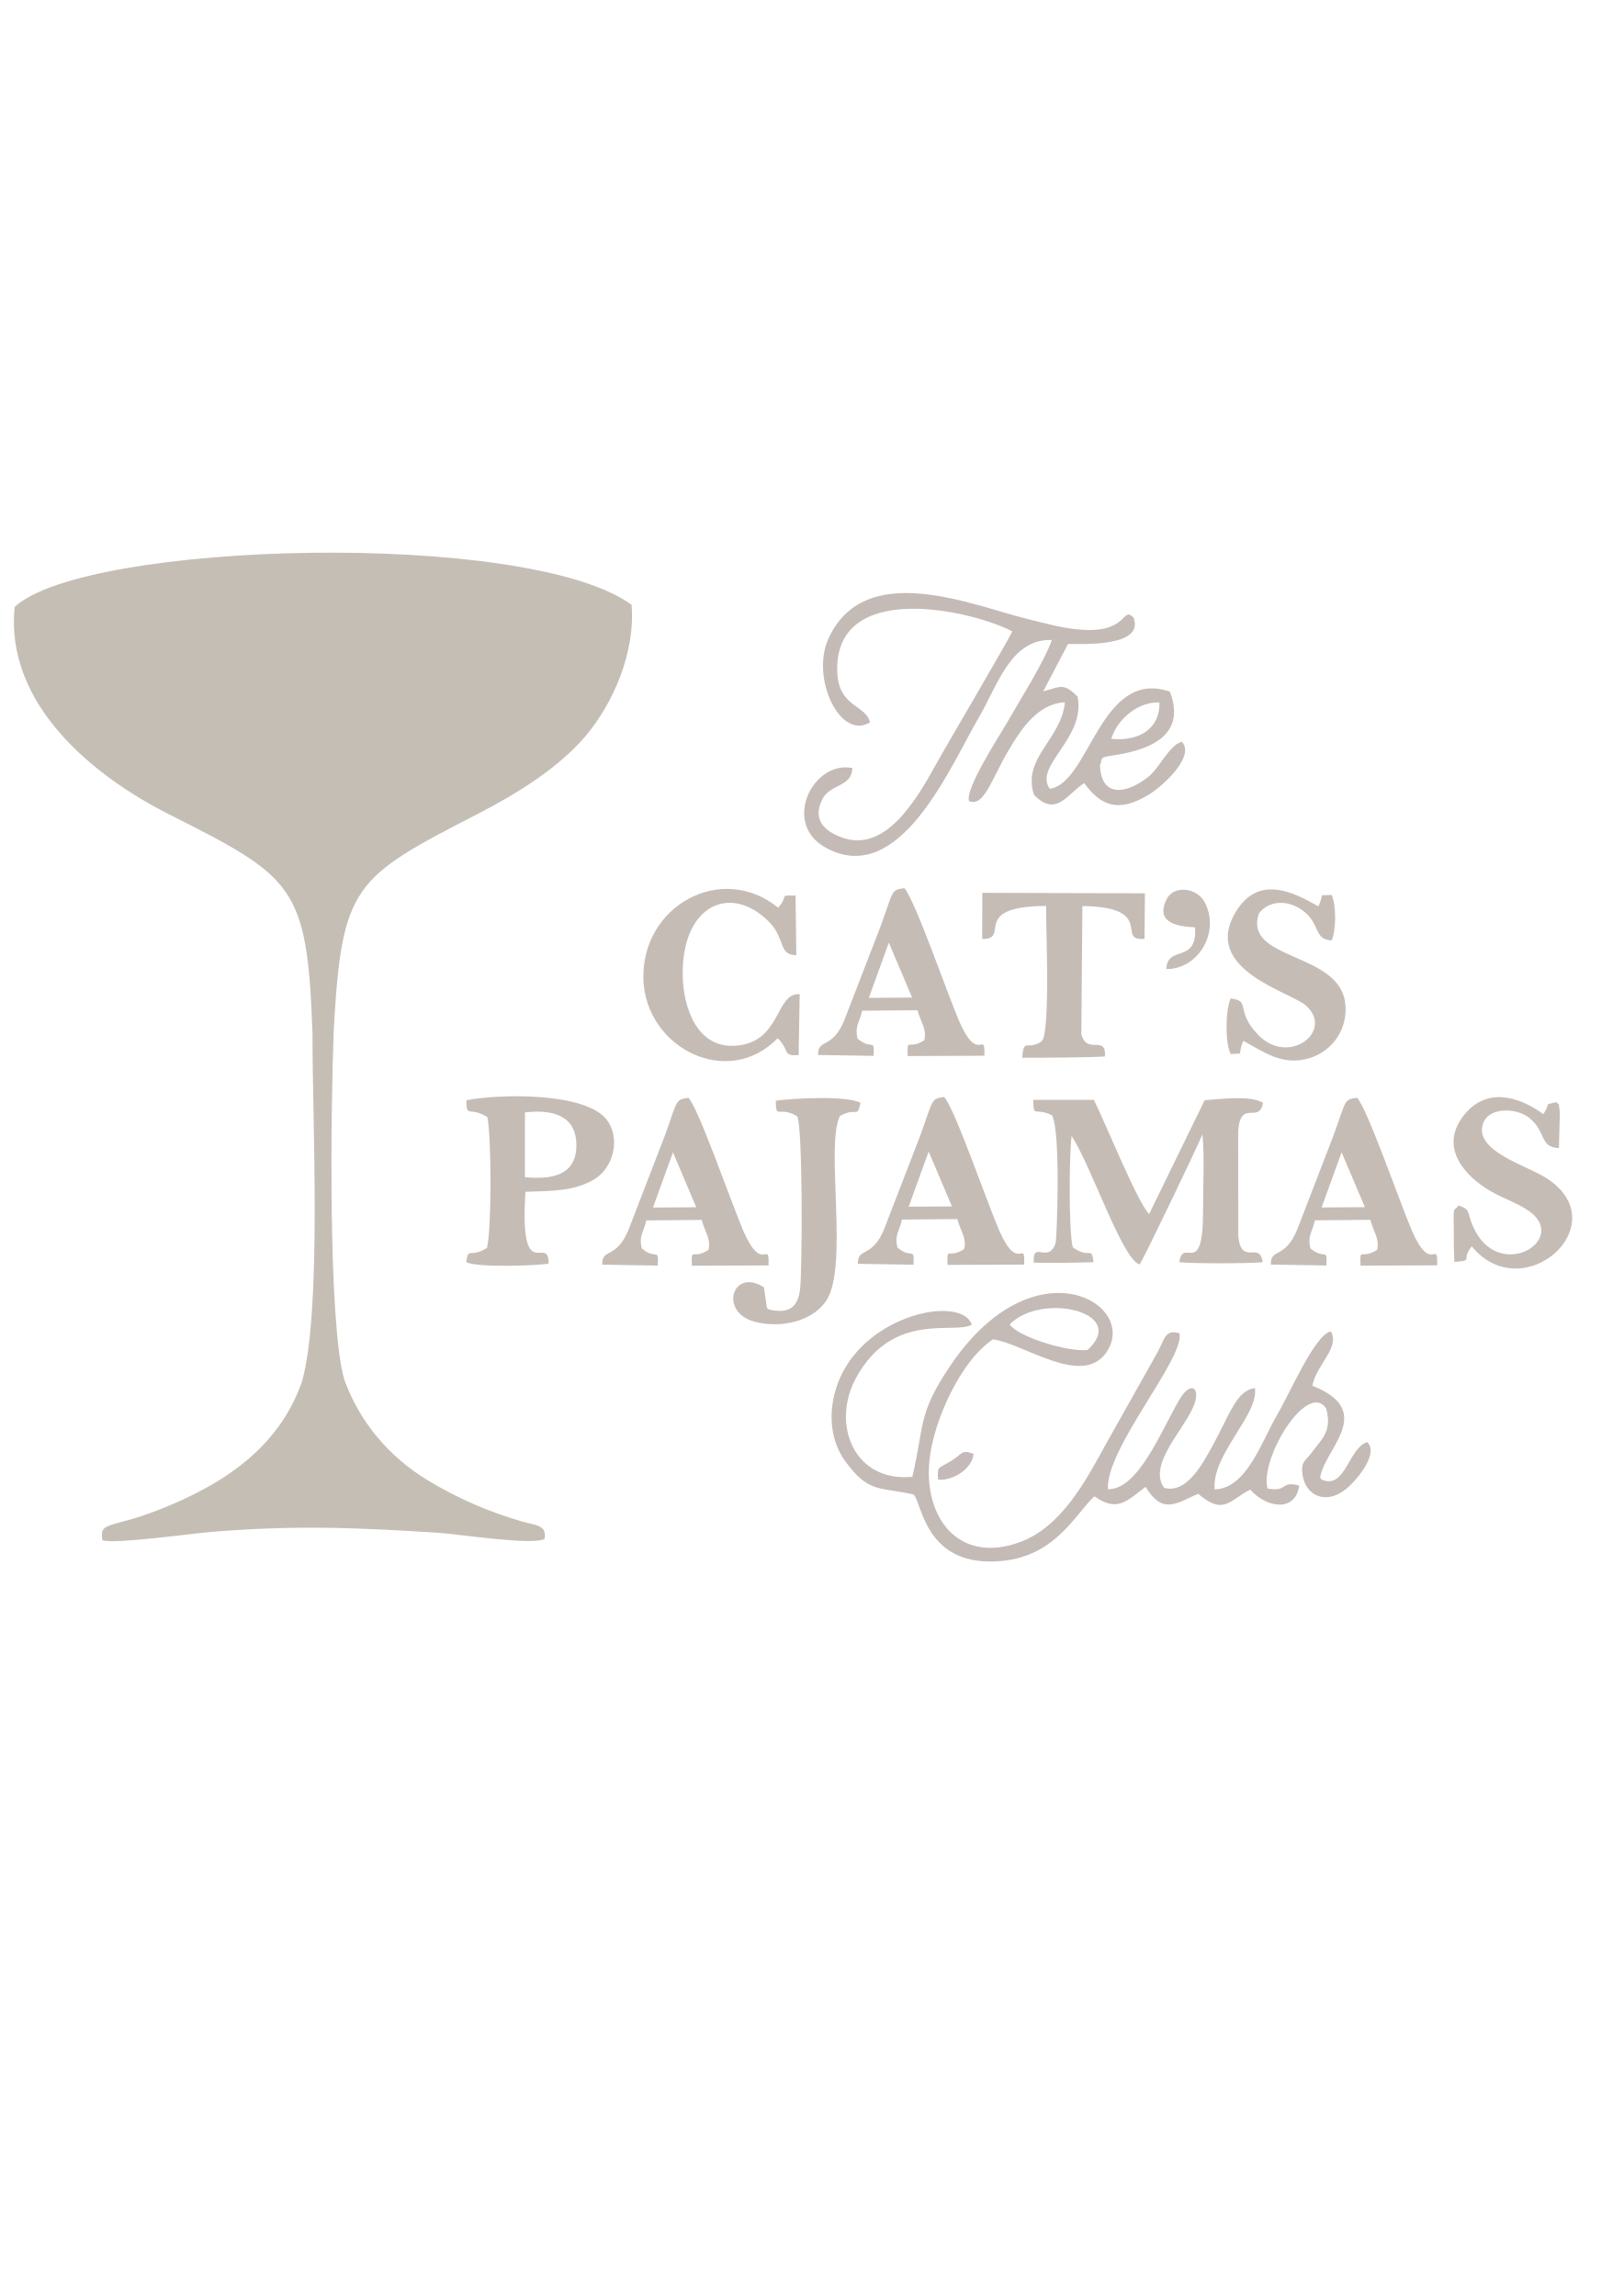
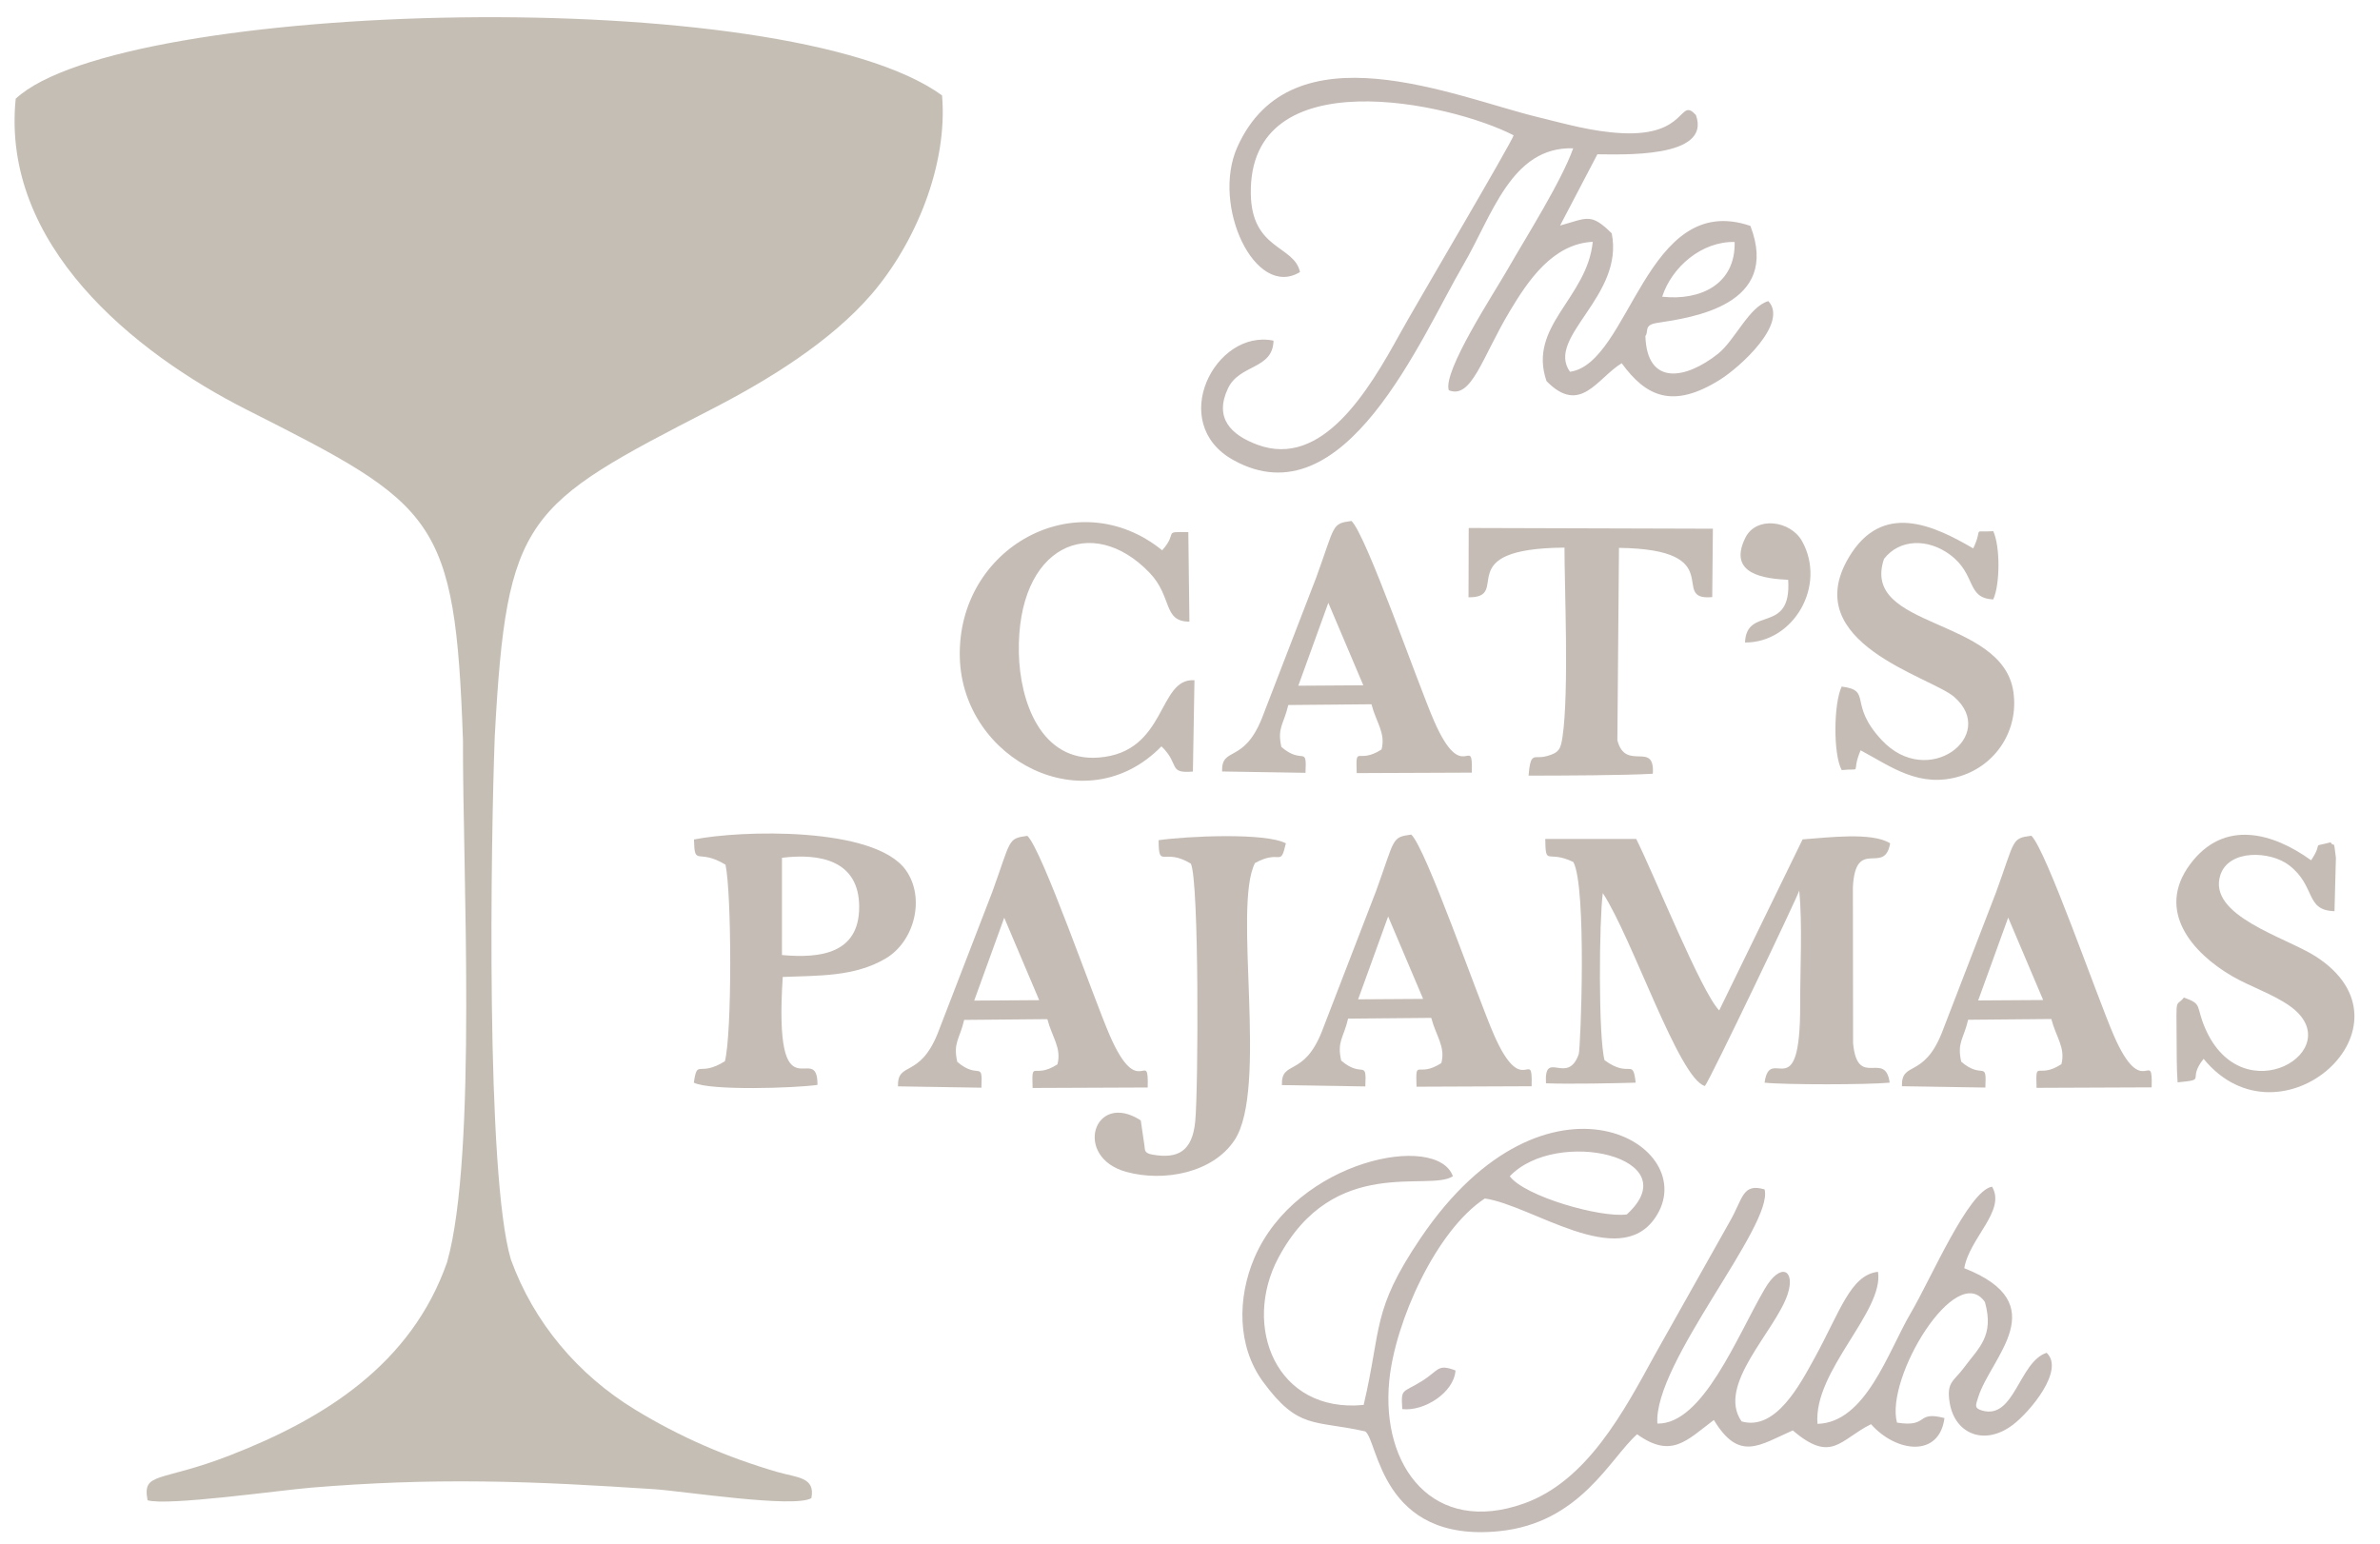
- <svg xmlns="http://www.w3.org/2000/svg" xml:space="preserve" width="210mm" height="297mm" version="1.1" style="shape-rendering:geometricPrecision; text-rendering:geometricPrecision; image-rendering:optimizeQuality; fill-rule:evenodd; clip-rule:evenodd" viewBox="0 0 21000 29700">
+ <svg xmlns="http://www.w3.org/2000/svg" xml:space="preserve" width="205mm" height="133mm" version="1.1" style="shape-rendering:geometricPrecision; text-rendering:geometricPrecision; image-rendering:optimizeQuality; fill-rule:evenodd; clip-rule:evenodd" viewBox="0 0 20500 13300">
  <defs>
    <style type="text/css">
   
    .fil3 {fill:none}
    .fil1 {fill:#C4BAB6}
    .fil4 {fill:#C4BAB9}
    .fil2 {fill:#C5BCB5}
    .fil0 {fill:#C5BEB4}
   
  </style>
  </defs>
  <g id="Слой_x0020_1">
-     <path class="fil0" d="M189.31 7851.4c-127.06,1254.77 1010.18,2183.76 1991.85,2679.87 1626.34,821.91 1794.37,921.27 1860.76,2851.34 -5.07,1046.82 125.61,3562.9 -136.83,4490.96 -307.9,878.54 -1055.01,1347.1 -1870.39,1664.13 -605.12,235.29 -756.17,137.84 -709.61,387.08 173.51,50.42 1141.7,-86.9 1409.54,-108.9 505.24,-41.51 969.16,-58.91 1476.6,-53.11 510.93,5.82 967.54,33.49 1474.75,66.22 248.77,16.05 1208.3,166 1356.66,77.26 36.47,-183.38 -125.33,-176.28 -292.26,-225.02 -435.33,-127.11 -839.66,-301.19 -1229.53,-539.61 -489.64,-299.42 -869.38,-747.89 -1066.3,-1290.8 -217.37,-732.4 -173.09,-3607.23 -138.69,-4512.15 102.86,-1897.25 259.13,-1984.29 1873.95,-2816.12 487.37,-251.07 1020.05,-579.8 1370.37,-986.17 378.44,-438.98 659.22,-1113.19 608.25,-1713.17 -1341.72,-980.24 -7070.96,-822.16 -7979.12,28.19z" />
-     <path class="fil1" d="M13058.47 17133.45c403.29,-424.15 1547.95,-163.22 1007.65,328.98 -224.43,31.2 -879.41,-155.48 -1007.65,-328.98zm-1258.65 1969.79c-753.54,73.85 -1049.98,-677.15 -733.9,-1268.79 477.2,-893.22 1296.62,-563.43 1502.5,-701.21 -135.23,-378.8 -1346.96,-142.84 -1709.4,702.49 -146.77,342.35 -151.51,761.29 75.59,1069.95 304.63,413.98 437.28,326.02 878.48,425.53 112.87,76.31 130.46,963.15 1154.73,859.54 696.94,-70.49 951.82,-624.71 1187.23,-834.86 295.62,211.42 424.1,56.24 661.23,-123.05 219.21,362.83 392.03,216.02 680,90.03 335.56,287.76 407.31,77.95 673.75,-53.66 216.53,244.04 587.73,290.67 632.63,-52.75 -252.31,-65.43 -129.29,83.59 -409.05,39.33 -103.67,-386.51 510.63,-1396.03 757.53,-1038.85 82.94,294.44 -55.79,395.91 -180.29,565.08 -87.8,119.3 -153.46,121.36 -123.03,303.99 44.82,268.95 301.28,373.19 544.35,188.18 148.92,-113.34 448.48,-472.29 290.22,-619.89 -237.67,77.31 -276.08,577.49 -554.46,497.67 -71.47,-20.49 -56.8,-45 -34.56,-115.67 109.09,-346.45 662.64,-802.85 -120.16,-1110.64 44.53,-262.25 361.93,-495.68 239.17,-702.49 -203.06,34.53 -524.36,789.83 -699.47,1087.36 -195.41,331.98 -386.78,944.58 -803.99,955.86 -38.23,-454.18 575.02,-969.31 521.04,-1309.83 -237.67,26.67 -326.49,344.31 -547.16,744.56 -124.46,225.77 -333.81,628.93 -627.8,544.11 -219.1,-313.82 291.95,-777.01 396.94,-1096.05 68.77,-209.1 -59.84,-281.35 -198.22,-44.03 -240.59,412.45 -532.36,1165.46 -924.04,1158.94 -35.98,-521.65 1005.75,-1709.92 923.42,-2017.38 -190.96,-56.24 -186.57,78.2 -294.25,267.29l-651.23 1158.08c-267.74,489.75 -583.09,1085.12 -1124.32,1279.33 -782.7,280.91 -1235.6,-314.56 -1163.06,-1055.83 49.81,-508.92 403.38,-1295.64 823.22,-1570.61 403.71,56.88 1150.15,622.68 1464.68,169.97 433.08,-623.31 -928.25,-1442.36 -2018.49,172.37 -422.88,626.32 -332.75,768.84 -489.83,1435.93z" />
-     <path class="fil1" d="M14371.15 9556.9c83.67,-257.91 341.85,-477.76 624.15,-471.69 8.92,363.48 -293.35,508.08 -624.15,471.69zm-3119.58 -212.58c-50.12,-231.98 -415.91,-188.73 -423.82,-673.12 -19.12,-1170.62 1725.95,-783.47 2263.92,-504.69 -15.48,60 -856.03,1484.78 -979.69,1709.66 -268.7,488.66 -668.61,1161.5 -1225.82,956.32 -229.67,-84.52 -375.46,-230.61 -255.38,-485.35 99.67,-211.42 386.49,-160.7 392.67,-411.69 -501.83,-103.97 -919.34,708.7 -347.69,1027.58 962.11,536.69 1619.07,-1059.96 1981.27,-1678.04 250.61,-427.61 413.41,-1022.56 947.92,-1006.67 -104.33,290.26 -403.61,760.79 -568.51,1048.91 -114.56,200.08 -556.38,872.33 -503.25,1035.57 196.24,77.88 283.2,-275.34 523.39,-678.2 161.68,-271.17 373.61,-583.03 716.49,-600.7 -47.26,485.66 -561.72,724.23 -398.3,1199.8 291.47,297.8 436.09,-24.83 647.72,-153.89 209.44,287.71 439.52,396.11 845.03,142.82 178.03,-111.21 592.22,-489.38 418.09,-677.67 -166.26,46.63 -286.87,336.36 -432.99,452.96 -275.48,219.72 -612.93,282.61 -626.16,-152.91 31.67,-36.92 -18.92,-94.35 100.29,-112.39 305.94,-46.37 1065.98,-152.77 804.28,-835.66 -901.45,-308.58 -1036.18,1185.44 -1554.12,1256.56 -212.76,-299.24 469.17,-650.32 359.47,-1192.74 -181.3,-179.56 -212.36,-130.26 -444.62,-66.99l321.29 -613.87c191.44,-0.24 987.01,40.72 848.43,-338.28 -146.85,-159.96 -66.19,185.64 -639.06,156.28 -256.09,-13.13 -482.47,-79.61 -727.7,-139.52 -714.09,-174.39 -2113.82,-787.04 -2582.84,259.15 -226.02,504.08 153.12,1312.67 539.69,1076.77z" />
-     <path class="fil2" d="M13605.83 14426.51c117.39,214.38 62.53,1609.92 46.54,1655.32 -96.71,274.56 -300.04,-46.85 -282.04,250.81 181.89,7.97 611.86,-0.22 772.76,-5.48 -26.78,-220.37 -45.57,-30.71 -268.4,-193.4 -54.55,-206.42 -46.49,-1203.47 -15.01,-1439.53 253.91,386.54 656.04,1599.79 879.32,1661.81 42.28,-47.91 804.66,-1642.31 812.84,-1684.25 28.24,296.07 7.23,676.32 7.94,982.38 2.14,909.77 -260.5,332.28 -306.62,672.99 171.49,19.07 893.04,18.32 1077.37,0 -37.73,-284.35 -277.73,59.78 -315.02,-339.72l-1.7 -1343.27c22.21,-439.23 272.37,-97.03 320.86,-378.2 -153.08,-100.33 -546.73,-48.87 -754.15,-34.4l-718.32 1473.32c-156.38,-161.05 -564.42,-1178.41 -714.62,-1477.15l-783.68 0c4.31,244.11 16.92,89.37 241.93,198.77z" />
-     <path class="fil2" d="M6789.56 14390.12c333.54,-41.18 664.65,26.02 664.97,423.09 0.34,401.65 -332.88,444.88 -665.09,414.67l0.12 -837.76zm-486.45 59.4c53.51,247.84 56.9,1457.47 -5.34,1693.44 -227.33,141.23 -236.47,-26.43 -267.48,184.2 138.8,70.83 870.99,47.17 1065.08,19.33 1.84,-399.66 -379.81,316.64 -299.27,-929.78 304.82,-12.71 619.74,0.06 888.38,-160.24 247.33,-147.59 341.79,-522.03 171.5,-760.6 -270.13,-378.43 -1427.72,-343.15 -1824.36,-263.44 5.87,241.85 31.02,70.95 271.49,217.09z" />
-     <path class="fil2" d="M10058.1 13430.12c161.73,154.25 51.91,235.65 270.97,217.03l13.44 -786.27c-318.81,-23.47 -233.14,620.16 -824.46,665.76 -501.41,38.67 -679.75,-487.84 -688.11,-901.1 -18.71,-925.72 629,-1207.59 1125.56,-690.99 199.33,207.37 112.27,421.01 343.46,421.39l-9.43 -771.37c-230.32,-2.24 -81.13,-3.68 -225.23,156.7 -732.11,-593.99 -1770.45,-25.54 -1742.82,926.91 25.45,877.87 1083.96,1430.68 1736.62,761.94z" />
-     <path class="fil2" d="M15917.36 12915.2c-69.65,144.36 -74.45,582.77 0,719.31 192.94,-18.97 73.52,43.78 162.81,-170.32 261.21,139.35 507.86,331.18 858.59,222.68 306.89,-94.95 504.89,-395.19 457.62,-725.29 -93.12,-650.18 -1321.12,-537.88 -1114.38,-1146.51 134.17,-172.75 377.57,-176.9 567.55,-36.36 231.71,171.39 137.4,374.68 373.18,385.76 59.29,-129.68 60.72,-456.61 0,-587.91 -193.5,13.74 -81.12,-43.02 -172.39,148.47 -337.39,-196.68 -782.68,-409.72 -1071.78,77.44 -438.6,739.05 706.13,1026.73 907.77,1201.84 381.07,330.96 -224.5,802.1 -625.11,371.04 -293.16,-315.45 -75.97,-425.77 -343.86,-460.15z" />
-     <path class="fil2" d="M18864.97 15593.87c-70.17,89.42 -66.04,-27.43 -62.74,354.74 1.13,130.11 -0.89,245.22 8.51,375.92 262.37,-25.57 75.78,-17.32 223.95,-202.5 662.14,810.22 1895.93,-289.68 962.1,-884.47 -255.74,-162.89 -929.91,-348.56 -818.2,-697.71 72.27,-225.89 432.97,-209.32 593.87,-84.23 232.69,180.94 133.77,387.69 389.68,394.36l12.11 -459.89c-20.51,-179.04 -13.44,-78.96 -45.71,-133.19 -182.61,48.66 -52.18,-18.66 -167.74,154.81 -325,-235.02 -749.95,-359.95 -1042.77,34.77 -296.7,399.93 18.85,763.19 360.93,962.44 159.27,92.76 349.26,152.4 498.33,258.11 525.71,372.8 -409.59,944.39 -731.36,186.26 -81.49,-192.03 -18,-200.62 -180.96,-259.42z" />
-     <path class="fil2" d="M12010.73 14895.52l301.22 710.16 -559.73 3.69 258.51 -713.85zm-915.17 1452.62l718.56 11.57c11.71,-245.01 -21.69,-63.28 -207.95,-222.78 -37.11,-167.43 20.59,-193.32 59.67,-361.23l716.39 -6.49c40.4,155.99 124.13,248.18 86.78,389.27 -209.32,134.8 -221.9,-53.5 -213.88,203.63l991.32 -4.08c10.28,-355.92 -74.98,129.56 -325.77,-446.69 -143.28,-329.16 -584.17,-1603.48 -710.84,-1721.17 -173.41,23.71 -137.21,30.27 -303.1,486.28l-469 1215.51c-158.06,392.82 -348.28,236.39 -342.18,456.18z" />
-     <path class="fil2" d="M10311.57 14440.75c71.25,149.3 64.67,1943.37 37.42,2221.02 -25.06,255.22 -147.71,324.17 -367.08,285.49 -73.97,-13.04 -64.12,-37.95 -70.33,-78.71l-31.62 -216.32c-402.95,-259.72 -587.82,317.4 -123.36,443.9 323.29,88.02 743.45,8.59 930.55,-273 293.76,-442.16 -17.06,-2015.02 176.83,-2387.93 225.07,-123.76 215.8,44.65 265.83,-169.23 -172.97,-94.93 -862.57,-61.77 -1096.13,-27.37 1.18,256.02 41.72,57.83 277.89,202.15z" />
-     <path class="fil2" d="M12702.95 12146.13c381.03,5.16 -172.34,-420.26 826.71,-427.83 -1.3,307.42 40.83,1240.68 -16.89,1629.53 -15.28,102.91 -28.73,136.99 -131.57,165.22 -83.2,22.83 -105.95,-4.01 -130.42,26.13 -15.38,18.97 -23.66,58.67 -30.44,143.21 287.03,-0.21 841.08,-2.43 1070.06,-16.25 19.3,-288.92 -234.62,-13.96 -305.24,-288.55l13.87 -1657.16c961.1,12.17 421.77,459.8 803.3,424.03l5.5 -589.07 -2103.08 -6.26 -1.8 597z" />
-     <path class="fil3" d="M6789.44 15227.88c332.21,30.21 665.43,-13.02 665.09,-414.67 -0.32,-397.07 -331.43,-464.27 -664.97,-423.09l-0.12 837.76z" />
-     <path class="fil3" d="M13058.47 17133.45c128.24,173.49 783.22,360.18 1007.65,328.99 540.3,-492.21 -604.36,-753.14 -1007.65,-328.99z" />
-     <path class="fil2" d="M15456.41 11995.65c30.95,478.06 -359.14,218.89 -371.88,540.02 419.83,2.16 705.11,-491.22 490.88,-874 -98.78,-176.51 -394.59,-218.53 -488.41,-27.45 -155.85,317.41 172.74,351.47 369.41,361.43z" />
-     <path class="fil3" d="M17081.47 15606.15l554.42 2.38c-35.86,-175.65 -184.34,-596.12 -286.85,-695.77l-267.57 693.39z" />
-     <path class="fil3" d="M11227.3 12921.55l553.65 0.12c-60.89,-214.89 -155.15,-529.66 -284.95,-676.07l-268.7 675.95z" />
-     <polygon class="fil3" points="11752.22,15609.37 12311.95,15605.68 12010.73,14895.52 " />
-     <polygon class="fil3" points="8436.56,15606.83 8997.5,15607.51 8731.77,14922.54 " />
-     <path class="fil3" d="M14371.15 9556.9c330.8,36.39 633.07,-108.21 624.15,-471.68 -282.3,-6.08 -540.48,213.77 -624.15,471.68z" />
-     <path class="fil4" d="M12132.51 19139.24c186.43,21.59 445.09,-140.71 458.51,-332.69 -157.17,-59.6 -138.71,-3.03 -289.95,91.6 -169.46,106.04 -180.37,56.96 -168.56,241.09z" />
-     <path class="fil2" d="M11495.57 12193.95l301.21 710.16 -559.73 3.69 258.52 -713.85zm-915.17 1452.62l718.55 11.57c11.72,-245.01 -21.69,-63.28 -207.95,-222.78 -37.1,-167.43 20.6,-193.32 59.67,-361.23l716.4 -6.49c40.4,155.99 124.12,248.18 86.78,389.27 -209.33,134.8 -221.9,-53.5 -213.88,203.63l991.31 -4.08c10.29,-355.92 -74.97,129.56 -325.77,-446.69 -143.28,-329.16 -584.16,-1603.48 -710.83,-1721.17 -173.41,23.71 -137.21,30.27 -303.1,486.28l-469.01 1215.51c-158.05,392.82 -348.27,236.39 -342.17,456.18z" />
-     <path class="fil2" d="M17351.46 14905.26l301.21 710.16 -559.73 3.68 258.52 -713.84zm-915.18 1452.61l718.56 11.58c11.72,-245.01 -21.69,-63.29 -207.95,-222.78 -37.1,-167.43 20.6,-193.33 59.67,-361.23l716.4 -6.49c40.4,155.98 124.12,248.18 86.77,389.26 -209.32,134.8 -221.89,-53.5 -213.87,203.63l991.31 -4.08c10.29,-355.92 -74.97,129.56 -325.77,-446.69 -143.28,-329.16 -584.16,-1603.47 -710.84,-1721.16 -173.4,23.71 -137.2,30.27 -303.1,486.28l-469 1215.5c-158.05,392.83 -348.27,236.4 -342.18,456.18z" />
-     <path class="fil2" d="M8703.85 14906.42l301.22 710.16 -559.73 3.69 258.51 -713.85zm-915.17 1452.62l718.56 11.57c11.72,-245.01 -21.69,-63.28 -207.95,-222.78 -37.11,-167.43 20.59,-193.32 59.67,-361.23l716.4 -6.49c40.4,155.99 124.12,248.18 86.77,389.27 -209.32,134.8 -221.9,-53.5 -213.88,203.63l991.32 -4.08c10.28,-355.92 -74.98,129.56 -325.77,-446.7 -143.28,-329.15 -584.16,-1603.47 -710.84,-1721.16 -173.41,23.71 -137.21,30.27 -303.1,486.28l-469 1215.51c-158.06,392.82 -348.28,236.39 -342.18,456.18z" />
+     <g id="_1728988401600">
+       <path class="fil0" d="M135.27 850.48c-127.06,1254.77 1010.18,2183.76 1991.85,2679.87 1626.34,821.91 1794.37,921.27 1860.76,2851.34 -5.07,1046.82 125.61,3562.9 -136.83,4490.96 -307.9,878.54 -1055.01,1347.1 -1870.39,1664.13 -605.12,235.29 -756.17,137.84 -709.61,387.08 173.51,50.42 1141.7,-86.9 1409.54,-108.9 505.24,-41.51 969.16,-58.91 1476.6,-53.11 510.93,5.82 967.54,33.49 1474.75,66.22 248.77,16.05 1208.3,166 1356.66,77.26 36.47,-183.38 -125.33,-176.28 -292.26,-225.02 -435.33,-127.11 -839.66,-301.19 -1229.53,-539.61 -489.64,-299.42 -869.38,-747.89 -1066.3,-1290.8 -217.37,-732.4 -173.09,-3607.23 -138.69,-4512.15 102.86,-1897.25 259.13,-1984.29 1873.95,-2816.12 487.37,-251.07 1020.05,-579.8 1370.37,-986.17 378.44,-438.98 659.22,-1113.19 608.25,-1713.17 -1341.72,-980.24 -7070.96,-822.16 -7979.12,28.19z" />
+       <path class="fil1" d="M13004.43 10132.53c403.29,-424.15 1547.95,-163.22 1007.65,328.98 -224.43,31.2 -879.41,-155.48 -1007.65,-328.98zm-1258.65 1969.79c-753.54,73.85 -1049.98,-677.15 -733.9,-1268.79 477.2,-893.22 1296.62,-563.43 1502.5,-701.21 -135.23,-378.8 -1346.96,-142.84 -1709.4,702.49 -146.77,342.35 -151.51,761.29 75.59,1069.95 304.63,413.98 437.28,326.02 878.48,425.53 112.87,76.31 130.46,963.15 1154.73,859.54 696.94,-70.49 951.82,-624.71 1187.23,-834.86 295.62,211.42 424.1,56.24 661.23,-123.05 219.21,362.83 392.03,216.02 680,90.03 335.56,287.76 407.31,77.95 673.75,-53.66 216.53,244.04 587.73,290.67 632.63,-52.75 -252.31,-65.43 -129.29,83.59 -409.05,39.33 -103.67,-386.51 510.63,-1396.03 757.53,-1038.85 82.94,294.44 -55.79,395.91 -180.29,565.08 -87.8,119.3 -153.46,121.36 -123.03,303.99 44.82,268.95 301.28,373.19 544.35,188.18 148.92,-113.34 448.48,-472.29 290.22,-619.89 -237.67,77.31 -276.08,577.49 -554.46,497.67 -71.47,-20.49 -56.8,-45 -34.56,-115.67 109.09,-346.45 662.64,-802.85 -120.16,-1110.64 44.53,-262.25 361.93,-495.68 239.17,-702.49 -203.06,34.53 -524.36,789.83 -699.47,1087.36 -195.41,331.98 -386.78,944.58 -803.99,955.86 -38.23,-454.18 575.02,-969.31 521.04,-1309.83 -237.67,26.67 -326.49,344.31 -547.16,744.56 -124.46,225.77 -333.81,628.93 -627.8,544.11 -219.1,-313.82 291.95,-777.01 396.94,-1096.05 68.77,-209.1 -59.84,-281.35 -198.22,-44.03 -240.59,412.45 -532.36,1165.46 -924.04,1158.94 -35.98,-521.65 1005.75,-1709.92 923.42,-2017.38 -190.96,-56.24 -186.57,78.2 -294.25,267.29l-651.23 1158.08c-267.74,489.75 -583.09,1085.12 -1124.32,1279.33 -782.7,280.91 -1235.6,-314.56 -1163.06,-1055.83 49.81,-508.92 403.38,-1295.64 823.22,-1570.61 403.71,56.88 1150.15,622.68 1464.68,169.97 433.08,-623.31 -928.25,-1442.36 -2018.49,172.37 -422.88,626.32 -332.75,768.84 -489.83,1435.93z" />
+       <path class="fil1" d="M14317.11 2555.98c83.67,-257.91 341.85,-477.76 624.15,-471.69 8.92,363.48 -293.35,508.08 -624.15,471.69zm-3119.58 -212.58c-50.12,-231.98 -415.91,-188.73 -423.82,-673.12 -19.12,-1170.62 1725.95,-783.47 2263.92,-504.69 -15.48,60 -856.03,1484.78 -979.69,1709.66 -268.7,488.66 -668.61,1161.5 -1225.82,956.32 -229.67,-84.52 -375.46,-230.61 -255.38,-485.35 99.67,-211.42 386.49,-160.7 392.67,-411.69 -501.83,-103.97 -919.34,708.7 -347.69,1027.58 962.11,536.69 1619.07,-1059.96 1981.27,-1678.04 250.61,-427.61 413.41,-1022.56 947.92,-1006.67 -104.33,290.26 -403.61,760.79 -568.51,1048.91 -114.56,200.08 -556.38,872.33 -503.25,1035.57 196.24,77.88 283.2,-275.34 523.39,-678.2 161.68,-271.17 373.61,-583.03 716.49,-600.7 -47.26,485.66 -561.72,724.23 -398.3,1199.8 291.47,297.8 436.09,-24.83 647.72,-153.89 209.44,287.71 439.52,396.11 845.03,142.82 178.03,-111.21 592.22,-489.38 418.09,-677.67 -166.26,46.63 -286.87,336.36 -432.99,452.96 -275.48,219.72 -612.93,282.61 -626.16,-152.91 31.67,-36.92 -18.92,-94.35 100.29,-112.39 305.94,-46.37 1065.98,-152.77 804.28,-835.66 -901.45,-308.58 -1036.18,1185.44 -1554.12,1256.56 -212.76,-299.24 469.17,-650.32 359.47,-1192.74 -181.3,-179.56 -212.36,-130.26 -444.62,-66.99l321.29 -613.87c191.44,-0.24 987.01,40.72 848.43,-338.28 -146.85,-159.96 -66.19,185.64 -639.06,156.28 -256.09,-13.13 -482.47,-79.61 -727.7,-139.52 -714.09,-174.39 -2113.82,-787.04 -2582.84,259.15 -226.02,504.08 153.12,1312.67 539.69,1076.77z" />
+       <path class="fil2" d="M13551.79 7425.59c117.39,214.38 62.53,1609.92 46.54,1655.32 -96.71,274.56 -300.04,-46.85 -282.04,250.81 181.89,7.97 611.86,-0.22 772.76,-5.48 -26.78,-220.37 -45.57,-30.71 -268.4,-193.4 -54.55,-206.42 -46.49,-1203.47 -15.01,-1439.53 253.91,386.54 656.04,1599.79 879.32,1661.81 42.28,-47.91 804.66,-1642.31 812.84,-1684.25 28.24,296.07 7.23,676.32 7.94,982.38 2.14,909.77 -260.5,332.28 -306.62,672.99 171.49,19.07 893.04,18.32 1077.37,0 -37.73,-284.35 -277.73,59.78 -315.02,-339.72l-1.7 -1343.27c22.21,-439.23 272.37,-97.03 320.86,-378.2 -153.08,-100.33 -546.73,-48.87 -754.15,-34.4l-718.32 1473.32c-156.38,-161.05 -564.42,-1178.41 -714.62,-1477.15l-783.68 0c4.31,244.11 16.92,89.37 241.93,198.77z" />
+       <path class="fil2" d="M6735.52 7389.2c333.54,-41.18 664.65,26.02 664.97,423.09 0.34,401.65 -332.88,444.88 -665.09,414.67l0.12 -837.76zm-486.45 59.4c53.51,247.84 56.9,1457.47 -5.34,1693.44 -227.33,141.23 -236.47,-26.43 -267.48,184.2 138.8,70.83 870.99,47.17 1065.08,19.33 1.84,-399.66 -379.81,316.64 -299.27,-929.78 304.82,-12.71 619.74,0.06 888.38,-160.24 247.33,-147.59 341.79,-522.03 171.5,-760.6 -270.13,-378.43 -1427.72,-343.15 -1824.36,-263.44 5.87,241.85 31.02,70.95 271.49,217.09z" />
+       <path class="fil2" d="M10004.06 6429.2c161.73,154.25 51.91,235.65 270.97,217.03l13.44 -786.27c-318.81,-23.47 -233.14,620.16 -824.46,665.76 -501.41,38.67 -679.75,-487.84 -688.11,-901.1 -18.71,-925.72 629,-1207.59 1125.56,-690.99 199.33,207.37 112.27,421.01 343.46,421.39l-9.43 -771.37c-230.32,-2.24 -81.13,-3.68 -225.23,156.7 -732.11,-593.99 -1770.45,-25.54 -1742.82,926.91 25.45,877.87 1083.96,1430.68 1736.62,761.94z" />
+       <path class="fil2" d="M15863.32 5914.28c-69.65,144.36 -74.45,582.77 0,719.31 192.94,-18.97 73.52,43.78 162.81,-170.32 261.21,139.35 507.86,331.18 858.59,222.68 306.89,-94.95 504.89,-395.19 457.62,-725.29 -93.12,-650.18 -1321.12,-537.88 -1114.38,-1146.51 134.17,-172.75 377.57,-176.9 567.55,-36.36 231.71,171.39 137.4,374.68 373.18,385.76 59.29,-129.68 60.72,-456.61 0,-587.91 -193.5,13.74 -81.12,-43.02 -172.39,148.47 -337.39,-196.68 -782.68,-409.72 -1071.78,77.44 -438.6,739.05 706.13,1026.73 907.77,1201.84 381.07,330.96 -224.5,802.1 -625.11,371.04 -293.16,-315.45 -75.97,-425.77 -343.86,-460.15z" />
+       <path class="fil2" d="M18810.93 8592.95c-70.17,89.42 -66.04,-27.43 -62.74,354.74 1.13,130.11 -0.89,245.22 8.51,375.92 262.37,-25.57 75.78,-17.32 223.95,-202.5 662.14,810.22 1895.93,-289.68 962.1,-884.47 -255.74,-162.89 -929.91,-348.56 -818.2,-697.71 72.27,-225.89 432.97,-209.32 593.87,-84.23 232.69,180.94 133.77,387.69 389.68,394.36l12.11 -459.89c-20.51,-179.04 -13.44,-78.96 -45.71,-133.19 -182.61,48.66 -52.18,-18.66 -167.74,154.81 -325,-235.02 -749.95,-359.95 -1042.77,34.77 -296.7,399.93 18.85,763.19 360.93,962.44 159.27,92.76 349.26,152.4 498.33,258.11 525.71,372.8 -409.59,944.39 -731.36,186.26 -81.49,-192.03 -18,-200.62 -180.96,-259.42z" />
+       <path class="fil2" d="M11956.69 7894.6l301.22 710.16 -559.73 3.69 258.51 -713.85zm-915.17 1452.62l718.56 11.57c11.71,-245.01 -21.69,-63.28 -207.95,-222.78 -37.11,-167.43 20.59,-193.32 59.67,-361.23l716.39 -6.49c40.4,155.99 124.13,248.18 86.78,389.27 -209.32,134.8 -221.9,-53.5 -213.88,203.63l991.32 -4.08c10.28,-355.92 -74.98,129.56 -325.77,-446.69 -143.28,-329.16 -584.17,-1603.48 -710.84,-1721.17 -173.41,23.71 -137.21,30.27 -303.1,486.28l-469 1215.51c-158.06,392.82 -348.28,236.39 -342.18,456.18z" />
+       <path class="fil2" d="M10257.53 7439.83c71.25,149.3 64.67,1943.37 37.42,2221.02 -25.06,255.22 -147.71,324.17 -367.08,285.49 -73.97,-13.04 -64.12,-37.95 -70.33,-78.71l-31.62 -216.32c-402.95,-259.72 -587.82,317.4 -123.36,443.9 323.29,88.02 743.45,8.59 930.55,-273 293.76,-442.16 -17.06,-2015.02 176.83,-2387.93 225.07,-123.76 215.8,44.65 265.83,-169.23 -172.97,-94.93 -862.57,-61.77 -1096.13,-27.37 1.18,256.02 41.72,57.83 277.89,202.15z" />
+       <path class="fil2" d="M12648.91 5145.21c381.03,5.16 -172.34,-420.26 826.71,-427.83 -1.3,307.42 40.83,1240.68 -16.89,1629.53 -15.28,102.91 -28.73,136.99 -131.57,165.22 -83.2,22.83 -105.95,-4.01 -130.42,26.13 -15.38,18.97 -23.66,58.67 -30.44,143.21 287.03,-0.21 841.08,-2.43 1070.06,-16.25 19.3,-288.92 -234.62,-13.96 -305.24,-288.55l13.87 -1657.16c961.1,12.17 421.77,459.8 803.3,424.03l5.5 -589.07 -2103.08 -6.26 -1.8 597z" />
+       <path class="fil3" d="M6735.4 8226.96c332.21,30.21 665.43,-13.02 665.09,-414.67 -0.32,-397.07 -331.43,-464.27 -664.97,-423.09l-0.12 837.76z" />
+       <path class="fil3" d="M13004.43 10132.53c128.24,173.49 783.22,360.18 1007.65,328.99 540.3,-492.21 -604.36,-753.14 -1007.65,-328.99z" />
+       <path class="fil2" d="M15402.37 4994.73c30.95,478.06 -359.14,218.89 -371.88,540.02 419.83,2.16 705.11,-491.22 490.88,-874 -98.78,-176.51 -394.59,-218.53 -488.41,-27.45 -155.85,317.41 172.74,351.47 369.41,361.43z" />
+       <path class="fil3" d="M17027.43 8605.23l554.42 2.38c-35.86,-175.65 -184.34,-596.12 -286.85,-695.77l-267.57 693.39z" />
+       <path class="fil3" d="M11173.26 5920.63l553.65 0.12c-60.89,-214.89 -155.15,-529.66 -284.95,-676.07l-268.7 675.95z" />
+       <polygon class="fil3" points="11698.18,8608.45 12257.91,8604.76 11956.69,7894.6 " />
+       <polygon class="fil3" points="8382.52,8605.91 8943.46,8606.59 8677.73,7921.62 " />
+       <path class="fil3" d="M14317.11 2555.98c330.8,36.39 633.07,-108.21 624.15,-471.68 -282.3,-6.08 -540.48,213.77 -624.15,471.68z" />
+       <path class="fil4" d="M12078.47 12138.32c186.43,21.59 445.09,-140.71 458.51,-332.69 -157.17,-59.6 -138.71,-3.03 -289.95,91.6 -169.46,106.04 -180.37,56.96 -168.56,241.09z" />
+       <path class="fil2" d="M11441.53 5193.03l301.21 710.16 -559.73 3.69 258.52 -713.85zm-915.17 1452.62l718.55 11.57c11.72,-245.01 -21.69,-63.28 -207.95,-222.78 -37.1,-167.43 20.6,-193.32 59.67,-361.23l716.4 -6.49c40.4,155.99 124.12,248.18 86.78,389.27 -209.33,134.8 -221.9,-53.5 -213.88,203.63l991.31 -4.08c10.29,-355.92 -74.97,129.56 -325.77,-446.69 -143.28,-329.16 -584.16,-1603.48 -710.83,-1721.17 -173.41,23.71 -137.21,30.27 -303.1,486.28l-469.01 1215.51c-158.05,392.82 -348.27,236.39 -342.17,456.18z" />
+       <path class="fil2" d="M17297.42 7904.34l301.21 710.16 -559.73 3.68 258.52 -713.84zm-915.18 1452.61l718.56 11.58c11.72,-245.01 -21.69,-63.29 -207.95,-222.78 -37.1,-167.43 20.6,-193.33 59.67,-361.23l716.4 -6.49c40.4,155.98 124.12,248.18 86.77,389.26 -209.32,134.8 -221.89,-53.5 -213.87,203.63l991.31 -4.08c10.29,-355.92 -74.97,129.56 -325.77,-446.69 -143.28,-329.16 -584.16,-1603.47 -710.84,-1721.16 -173.4,23.71 -137.2,30.27 -303.1,486.28l-469 1215.5c-158.05,392.83 -348.27,236.4 -342.18,456.18z" />
+       <path class="fil2" d="M8649.81 7905.5l301.22 710.16 -559.73 3.69 258.51 -713.85zm-915.17 1452.62l718.56 11.57c11.72,-245.01 -21.69,-63.28 -207.95,-222.78 -37.11,-167.43 20.59,-193.32 59.67,-361.23l716.4 -6.49c40.4,155.99 124.12,248.18 86.77,389.27 -209.32,134.8 -221.9,-53.5 -213.88,203.63l991.32 -4.08c10.28,-355.92 -74.98,129.56 -325.77,-446.7 -143.28,-329.15 -584.16,-1603.47 -710.84,-1721.16 -173.41,23.71 -137.21,30.27 -303.1,486.28l-469 1215.51c-158.06,392.82 -348.28,236.39 -342.18,456.18z" />
+     </g>
  </g>
</svg>
